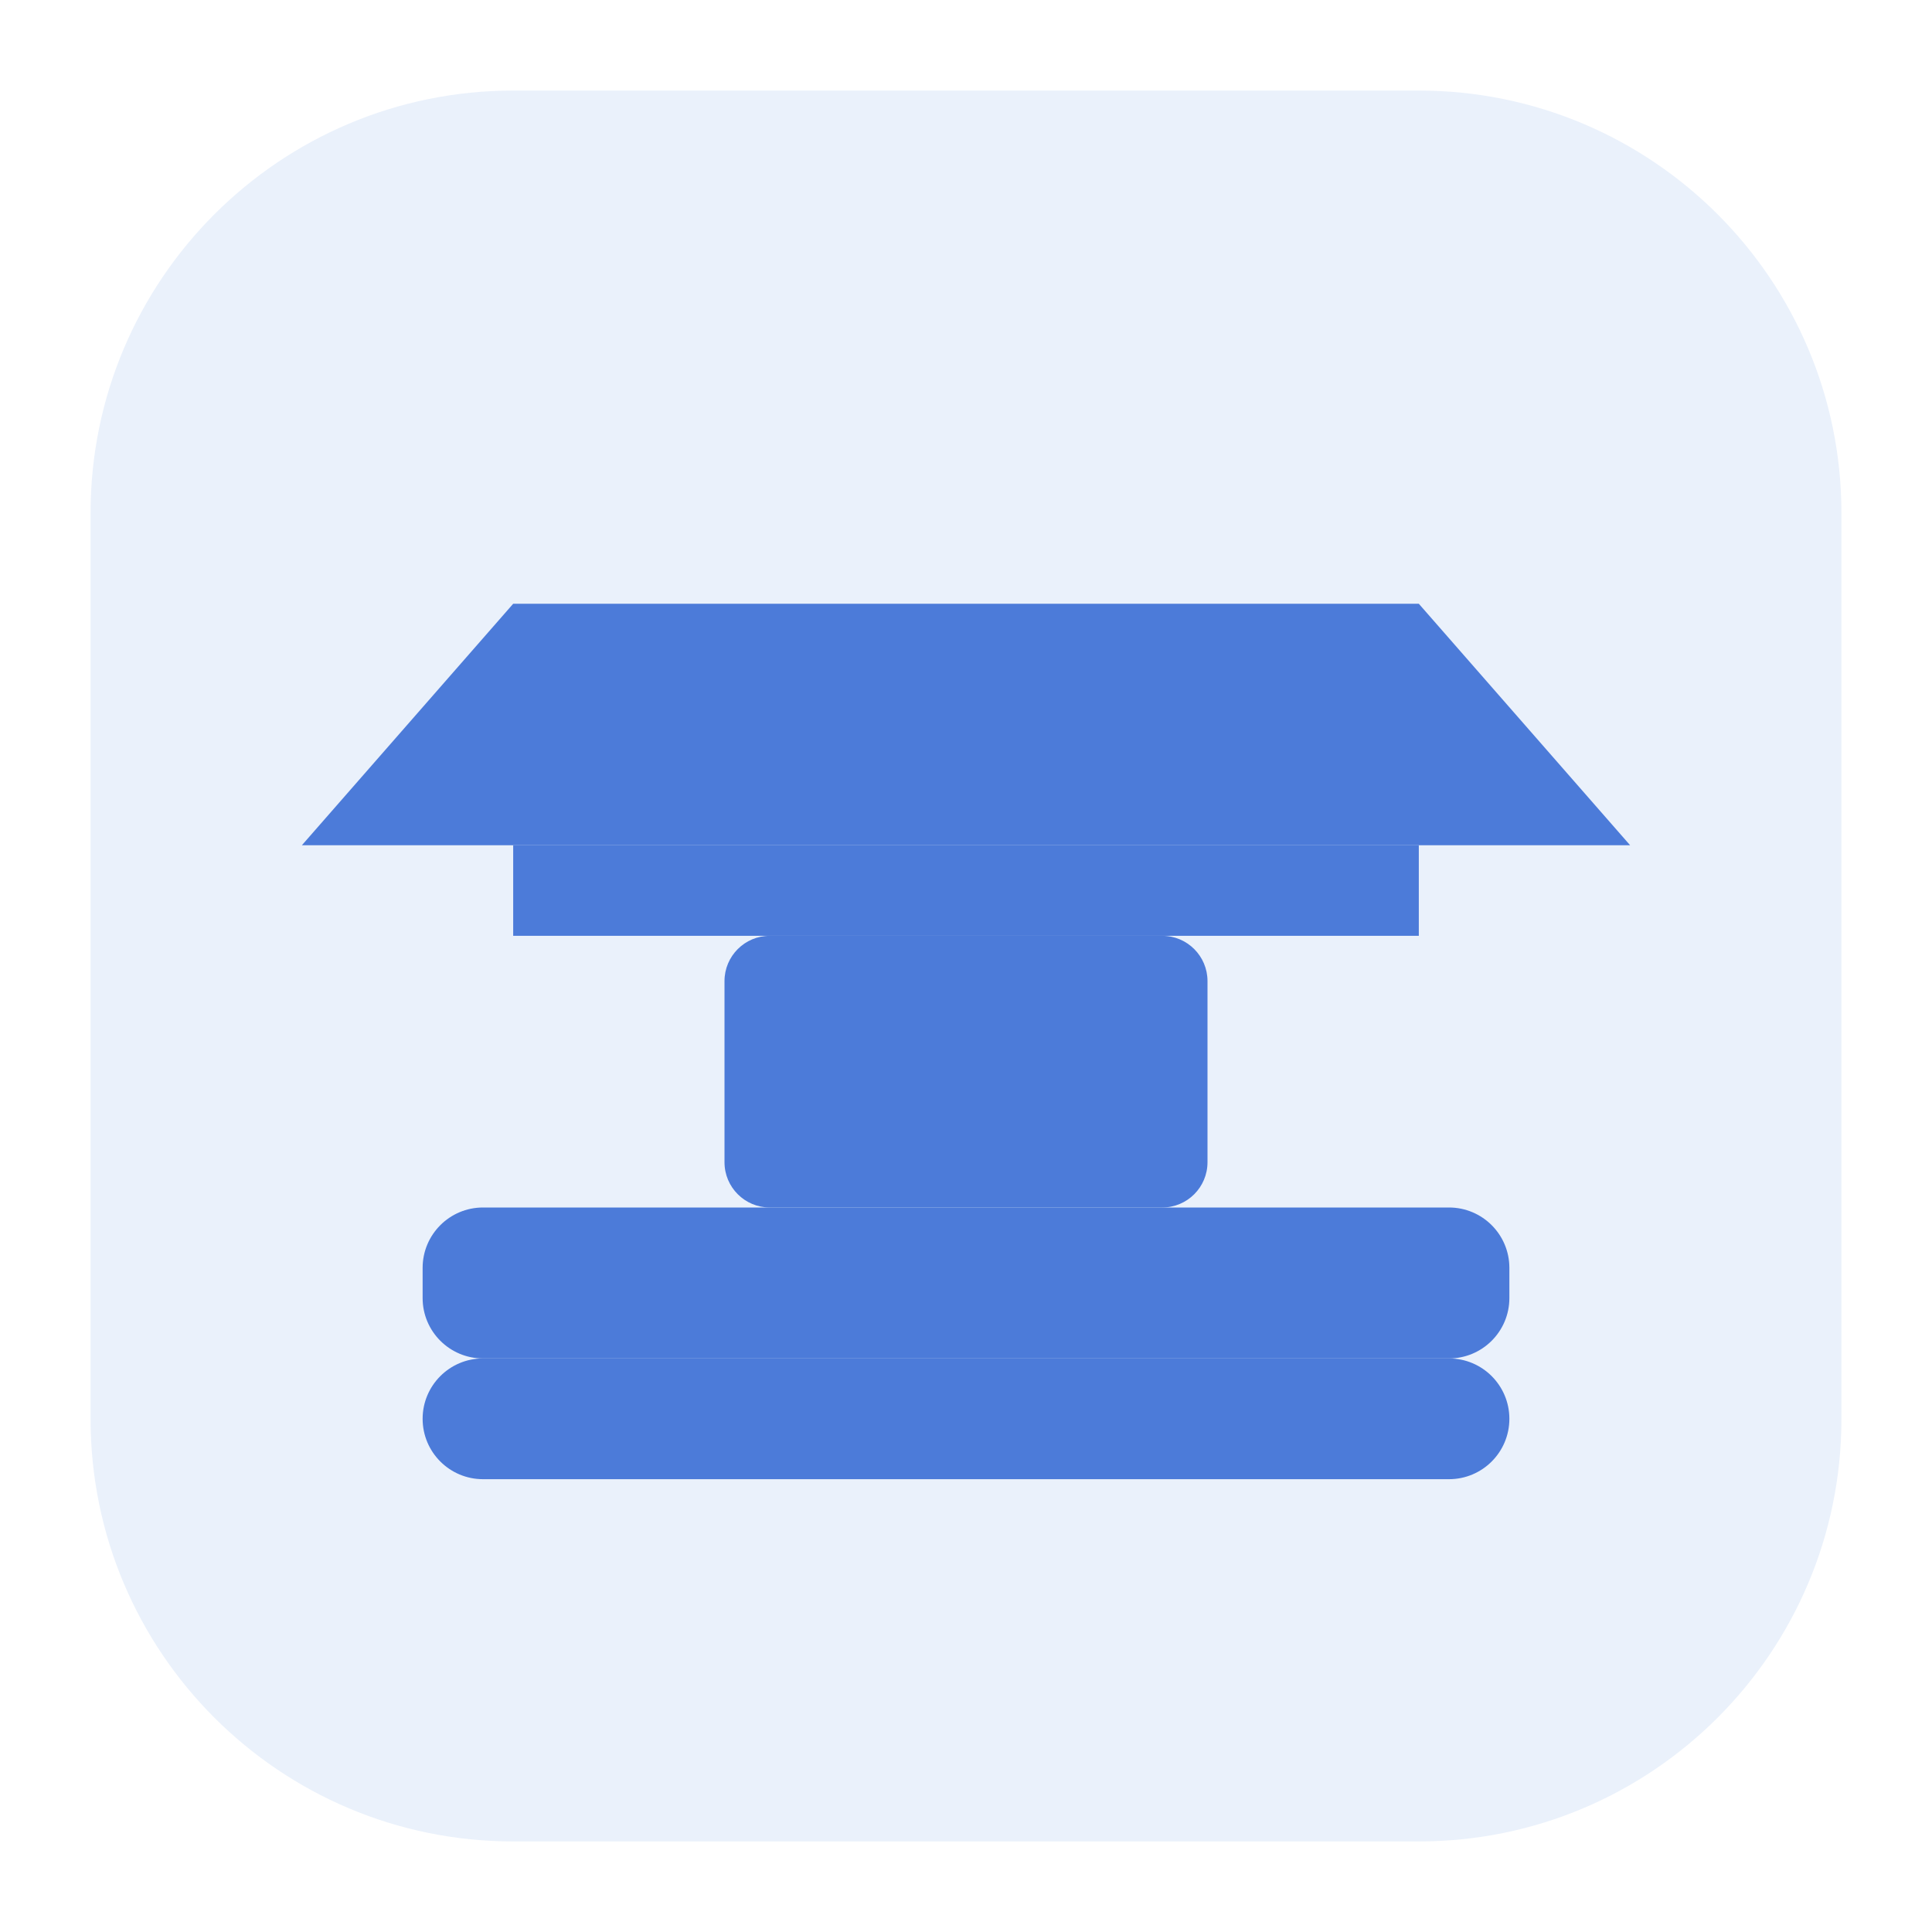
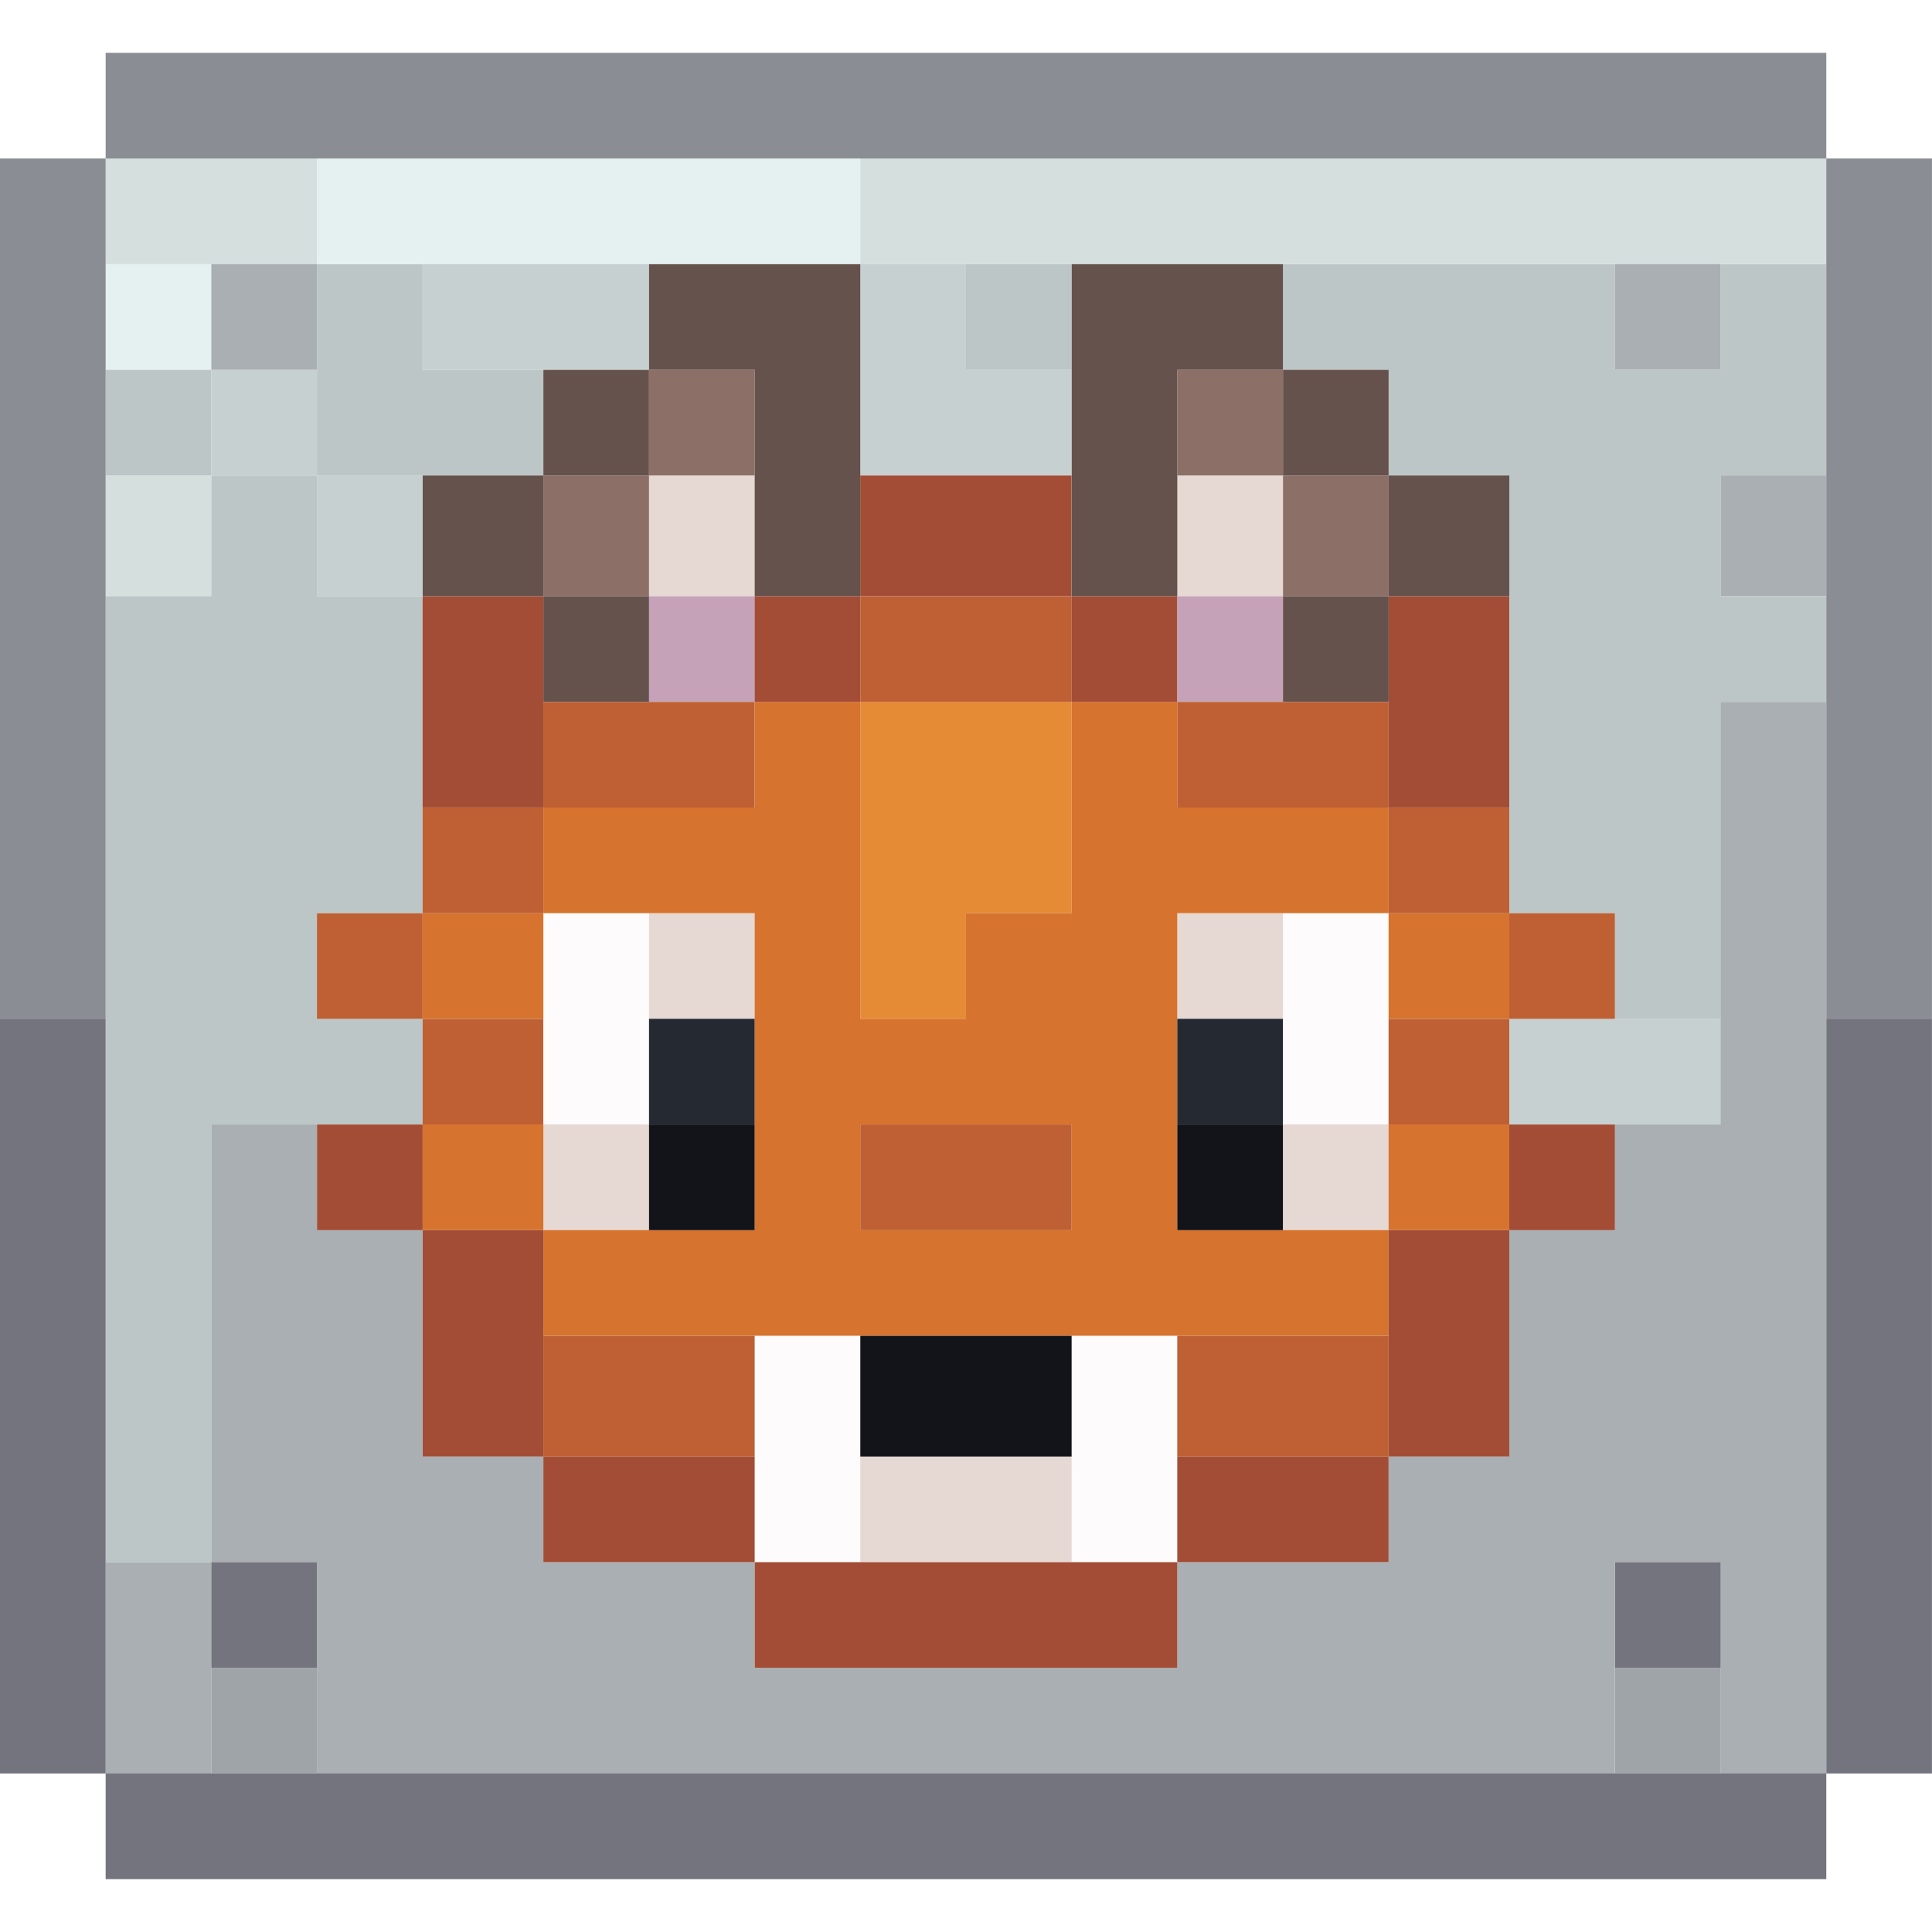
- <svg xmlns="http://www.w3.org/2000/svg" viewBox="0 0 64 64">
-   <rect x="3" y="3" width="58" height="58" rx="14" fill="#EAF1FB" />
-   <g fill="#4C7BD9">
-     <path d="M17 20 h30 l7 8 h-44 Z" />
-     <path d="M17 28 h30 v3 h-30 Z" />
-     <rect x="24" y="31" width="16" height="9" rx="1.5" />
-     <rect x="14" y="40" width="36" height="5" rx="2" />
-     <rect x="14" y="45" width="36" height="4" rx="2" />
+ <svg xmlns="http://www.w3.org/2000/svg" width="128" height="128" viewBox="0 0 33.867 33.867" version="1.1" id="svg5" xml:space="preserve">
+   <defs id="defs2" />
+   <g id="layer1" transform="translate(-46.345,-198.939)">
+     <g id="g357" transform="translate(8.7588908e-6,0.9260933)">
+       <path id="path280" style="fill:#fdfbfb;stroke-width:0.265" d="m 59.574,223.413 v -1.984 h 0.926 0.926 v 1.984 1.984 h -0.926 -0.926 z m 5.556,0 v -1.984 h 0.926 0.926 v 1.984 1.984 h -0.926 -0.926 z m -9.26,-7.541 v -1.852 h 0.926 0.926 v 1.852 1.852 h -0.926 -0.926 z m 12.965,0 v -1.852 h 0.926 0.926 v 1.852 1.852 h -0.926 -0.926 z" />
+       <path style="fill:#e5f1f0;stroke-width:0.265" d="m 48.197,203.569 v -0.926 h 0.926 0.926 v 0.926 0.926 h -0.926 -0.926 z m 3.704,-1.852 v -0.926 h 4.762 4.762 v 0.926 0.926 h -4.762 -4.762 z" id="path255" />
+       <path style="fill:#d4dfde;stroke-width:0.265" d="m 48.197,207.406 v -1.058 h 0.926 0.926 v 1.058 1.058 h -0.926 -0.926 z m 0,-5.689 v -0.926 h 1.852 1.852 v 0.926 0.926 h -1.852 -1.852 z m 13.229,0 v -0.926 h 8.467 8.467 v 0.926 0.926 h -8.467 -8.467 z" id="path253" />
+       <path style="fill:#e6d8d2;stroke-width:0.265" d="m 61.426,224.471 v -0.926 h 1.852 1.852 v 0.926 0.926 h -1.852 -1.852 z m -5.556,-5.821 v -0.926 h 0.926 0.926 v 0.926 0.926 h -0.926 -0.926 z m 12.965,0 v -0.926 h 0.926 0.926 v 0.926 0.926 h -0.926 -0.926 z m -11.113,-3.704 v -0.926 h 0.926 0.926 v 0.926 0.926 h -0.926 -0.926 z m 9.26,0 v -0.926 h 0.926 0.926 v 0.926 0.926 h -0.926 -0.926 z m -9.26,-7.541 v -1.058 h 0.926 0.926 v 1.058 1.058 h -0.926 -0.926 z m 9.26,0 v -1.058 h 0.926 0.926 v 1.058 1.058 h -0.926 -0.926 z" id="path251" />
+       <path style="fill:#c6d0d0;stroke-width:0.265" d="m 72.803,216.798 v -0.926 h 1.852 1.852 v 0.926 0.926 h -1.852 -1.852 z m -20.902,-9.393 v -1.058 H 50.975 50.049 v -0.926 -0.926 h 0.926 0.926 v 0.926 0.926 h 0.926 0.926 v 1.058 1.058 h -0.926 -0.926 z m 9.525,-2.91 v -1.852 h 0.926 0.926 v 0.926 0.926 h 0.926 0.926 v 0.926 0.926 h -1.852 -1.852 z m -7.673,-0.926 v -0.926 h 1.984 1.984 v 0.926 0.926 H 55.738 53.753 Z" id="path249" />
+       <path style="fill:#bcc6c6;stroke-width:0.265" d="m 48.197,216.931 v -8.467 h 0.926 0.926 v -1.058 -1.058 h -0.926 -0.926 v -0.926 -0.926 h 0.926 0.926 v 0.926 0.926 h 0.926 0.926 v -1.852 -1.852 h 0.926 0.926 v 0.926 0.926 h 1.058 1.058 v 0.926 0.926 h -1.984 -1.984 v 1.058 1.058 h 0.926 0.926 v 2.778 2.778 h -0.926 -0.926 v 0.926 0.926 h 0.926 0.926 v 0.926 0.926 h -1.852 -1.852 v 3.836 3.836 h -0.926 -0.926 z m 26.458,-1.984 v -0.926 h -0.926 -0.926 v -3.836 -3.836 h -1.058 -1.058 v -0.926 -0.926 h -0.926 -0.926 v -0.926 -0.926 h 2.91 2.91 v 0.926 0.926 h 0.926 0.926 v -0.926 -0.926 h 0.926 0.926 v 1.852 1.852 h -0.926 -0.926 v 1.058 1.058 h 0.926 0.926 v 0.926 0.926 h -0.926 -0.926 v 2.778 2.778 h -0.926 -0.926 z m -11.377,-11.377 v -0.926 h 0.926 0.926 v 0.926 0.926 h -0.926 -0.926 z" id="path247" />
+       <path style="fill:#c6a2b8;stroke-width:0.265" d="m 57.722,209.39 v -0.926 h 0.926 0.926 v 0.926 0.926 h -0.926 -0.926 z m 9.26,0 v -0.926 h 0.926 0.926 v 0.926 0.926 h -0.926 -0.926 z" id="path245" />
+       <path style="fill:#a9afb2;stroke-width:0.265" d="m 48.197,227.249 v -1.852 h 0.926 0.926 v -3.836 -3.836 h 0.926 0.926 v 0.926 0.926 h 0.926 0.926 v 1.984 1.984 h 1.058 1.058 v 0.926 0.926 h 1.852 1.852 v 0.926 0.926 h 3.704 3.704 v -0.926 -0.926 h 1.852 1.852 v -0.926 -0.926 h 1.058 1.058 v -1.984 -1.984 h 0.926 0.926 v -0.926 -0.926 h 0.926 0.926 v -3.704 -3.704 h 0.926 0.926 v 9.393 9.393 h -0.926 -0.926 v -1.852 -1.852 h -0.926 -0.926 v 1.852 1.852 H 63.278 51.901 v -1.852 -1.852 H 50.975 50.049 v 1.852 1.852 h -0.926 -0.926 z m 28.31,-19.844 v -1.058 h 0.926 0.926 v 1.058 1.058 h -0.926 -0.926 z m -26.458,-3.836 v -0.926 h 0.926 0.926 v 0.926 0.926 H 50.975 50.049 Z m 24.606,0 v -0.926 h 0.926 0.926 v 0.926 0.926 h -0.926 -0.926 z" id="path243" />
+       <path style="fill:#9fa4a8;stroke-width:0.265" d="m 50.049,228.175 v -0.926 h 0.926 0.926 v 0.926 0.926 H 50.975 50.049 Z m 24.606,0 v -0.926 h 0.926 0.926 v 0.926 0.926 h -0.926 -0.926 z" id="path241" />
+       <path style="fill:#8a8d93;stroke-width:0.265" d="m 46.345,208.332 v -7.541 h 0.926 0.926 v -0.926 -0.926 h 15.081 15.081 v 0.926 0.926 h 0.926 0.926 v 7.541 7.541 h -0.926 -0.926 v -7.541 -7.541 H 63.278 48.197 v 7.541 7.541 h -0.926 -0.926 z" id="path239" />
+       <path style="fill:#e58b36;stroke-width:0.265" d="m 61.426,213.094 v -2.778 h 1.852 1.852 v 1.852 1.852 h -0.926 -0.926 v 0.926 0.926 h -0.926 -0.926 z" id="path237" />
+       <path style="fill:#d6732e;stroke-width:0.265" d="m 55.87,220.502 v -0.926 h -1.058 -1.058 v -0.926 -0.926 h 1.058 1.058 v 0.926 0.926 h 1.852 1.852 v -2.778 -2.778 h -1.852 -1.852 v 0.926 0.926 h -1.058 -1.058 v -0.926 -0.926 h 1.058 1.058 v -0.926 -0.926 h 1.852 1.852 v -0.926 -0.926 h 0.926 0.926 v 2.778 2.778 h 0.926 0.926 v -0.926 -0.926 h 0.926 0.926 v -1.852 -1.852 h 0.926 0.926 v 0.926 0.926 h 1.852 1.852 v 0.926 0.926 h 1.058 1.058 v 0.926 0.926 h -1.058 -1.058 v -0.926 -0.926 h -1.852 -1.852 v 2.778 2.778 h 1.852 1.852 v -0.926 -0.926 h 1.058 1.058 v 0.926 0.926 h -1.058 -1.058 v 0.926 0.926 h -7.408 -7.408 z m 9.26,-1.852 v -0.926 h -1.852 -1.852 v 0.926 0.926 h 1.852 1.852 z" id="path235" />
+       <path style="fill:#74747f;stroke-width:0.265" d="m 48.197,230.027 v -0.926 h -0.926 -0.926 v -6.615 -6.615 h 0.926 0.926 v 6.615 6.615 h 15.081 15.081 v -6.615 -6.615 h 0.926 0.926 v 6.615 6.615 h -0.926 -0.926 v 0.926 0.926 H 63.278 48.197 Z m 1.852,-3.704 v -0.926 h 0.926 0.926 v 0.926 0.926 H 50.975 50.049 Z m 24.606,0 v -0.926 h 0.926 0.926 v 0.926 0.926 h -0.926 -0.926 z" id="path233" />
+       <path style="fill:#8c7067;stroke-width:0.265" d="m 55.87,207.406 v -1.058 h 0.926 0.926 v -0.926 -0.926 h 0.926 0.926 v 0.926 0.926 h -0.926 -0.926 v 1.058 1.058 h -0.926 -0.926 z m 12.965,0 v -1.058 h -0.926 -0.926 v -0.926 -0.926 h 0.926 0.926 v 0.926 0.926 h 0.926 0.926 v 1.058 1.058 h -0.926 -0.926 z" id="path231" />
+       <path style="fill:#be6033;stroke-width:0.265" d="m 55.87,222.487 v -1.058 h 1.852 1.852 v 1.058 1.058 h -1.852 -1.852 z m 11.112,0 v -1.058 h 1.852 1.852 v 1.058 1.058 h -1.852 -1.852 z m -5.556,-3.836 v -0.926 h 1.852 1.852 v 0.926 0.926 h -1.852 -1.852 z m -7.673,-1.852 v -0.926 h -0.926 -0.926 v -0.926 -0.926 h 0.926 0.926 v -0.926 -0.926 h 1.058 1.058 v -0.926 -0.926 h 1.852 1.852 v 0.926 0.926 h -1.852 -1.852 v 0.926 0.926 h -1.058 -1.058 v 0.926 0.926 h 1.058 1.058 v 0.926 0.926 h -1.058 -1.058 z m 16.933,0 v -0.926 h 1.058 1.058 v -0.926 -0.926 h -1.058 -1.058 v -0.926 -0.926 h -1.852 -1.852 v -0.926 -0.926 h 1.852 1.852 v 0.926 0.926 h 1.058 1.058 v 0.926 0.926 h 0.926 0.926 v 0.926 0.926 h -0.926 -0.926 v 0.926 0.926 h -1.058 -1.058 z m -9.26,-7.408 v -0.926 h 1.852 1.852 v 0.926 0.926 h -1.852 -1.852 z" id="path229" />
+       <path style="fill:#a34d36;stroke-width:0.265" d="m 59.574,226.323 v -0.926 h -1.852 -1.852 v -0.926 -0.926 h -1.058 -1.058 v -1.984 -1.984 h -0.926 -0.926 v -0.926 -0.926 h 0.926 0.926 v 0.926 0.926 h 1.058 1.058 v 1.984 1.984 h 1.852 1.852 v 0.926 0.926 h 3.704 3.704 v -0.926 -0.926 h 1.852 1.852 v -1.984 -1.984 h 1.058 1.058 v -0.926 -0.926 h 0.926 0.926 v 0.926 0.926 h -0.926 -0.926 v 1.984 1.984 h -1.058 -1.058 v 0.926 0.926 h -1.852 -1.852 v 0.926 0.926 h -3.704 -3.704 z m -5.821,-16.007 v -1.852 h 1.058 1.058 v 1.852 1.852 h -1.058 -1.058 z m 16.933,0 v -1.852 h 1.058 1.058 v 1.852 1.852 h -1.058 -1.058 z m -11.113,-0.926 v -0.926 h 0.926 0.926 v -1.058 -1.058 h 1.852 1.852 v 1.058 1.058 h 0.926 0.926 v 0.926 0.926 h -0.926 -0.926 v -0.926 -0.926 h -1.852 -1.852 v 0.926 0.926 h -0.926 -0.926 z" id="path227" />
+       <path style="fill:#65524c;stroke-width:0.265" d="m 55.87,209.39 v -0.926 h -1.058 -1.058 v -1.058 -1.058 h 1.058 1.058 v -0.926 -0.926 h 0.926 0.926 v -0.926 -0.926 h 1.852 1.852 v 2.91 2.91 h -0.926 -0.926 v -1.984 -1.984 h -0.926 -0.926 v 0.926 0.926 h -0.926 -0.926 v 1.058 1.058 h 0.926 0.926 v 0.926 0.926 h -0.926 -0.926 z m 12.965,0 v -0.926 h 0.926 0.926 v -1.058 -1.058 h -0.926 -0.926 v -0.926 -0.926 h -0.926 -0.926 v 1.984 1.984 h -0.926 -0.926 v -2.91 -2.91 h 1.852 1.852 v 0.926 0.926 h 0.926 0.926 v 0.926 0.926 h 1.058 1.058 v 1.058 1.058 h -1.058 -1.058 v 0.926 0.926 h -0.926 -0.926 z" id="path225" />
+       <path style="fill:#252932;stroke-width:0.265" d="m 57.722,216.798 v -0.926 h 0.926 0.926 v 0.926 0.926 h -0.926 -0.926 z m 9.26,0 v -0.926 h 0.926 0.926 v 0.926 0.926 h -0.926 -0.926 z" id="path223" />
+       <path style="fill:#121419;stroke-width:0.265" d="m 61.426,222.487 v -1.058 h 1.852 1.852 v 1.058 1.058 h -1.852 -1.852 z m -3.704,-3.836 v -0.926 h 0.926 0.926 v 0.926 0.926 h -0.926 -0.926 z m 9.26,0 v -0.926 h 0.926 0.926 v 0.926 0.926 h -0.926 -0.926 z" id="path221" />
+     </g>
  </g>
</svg>
